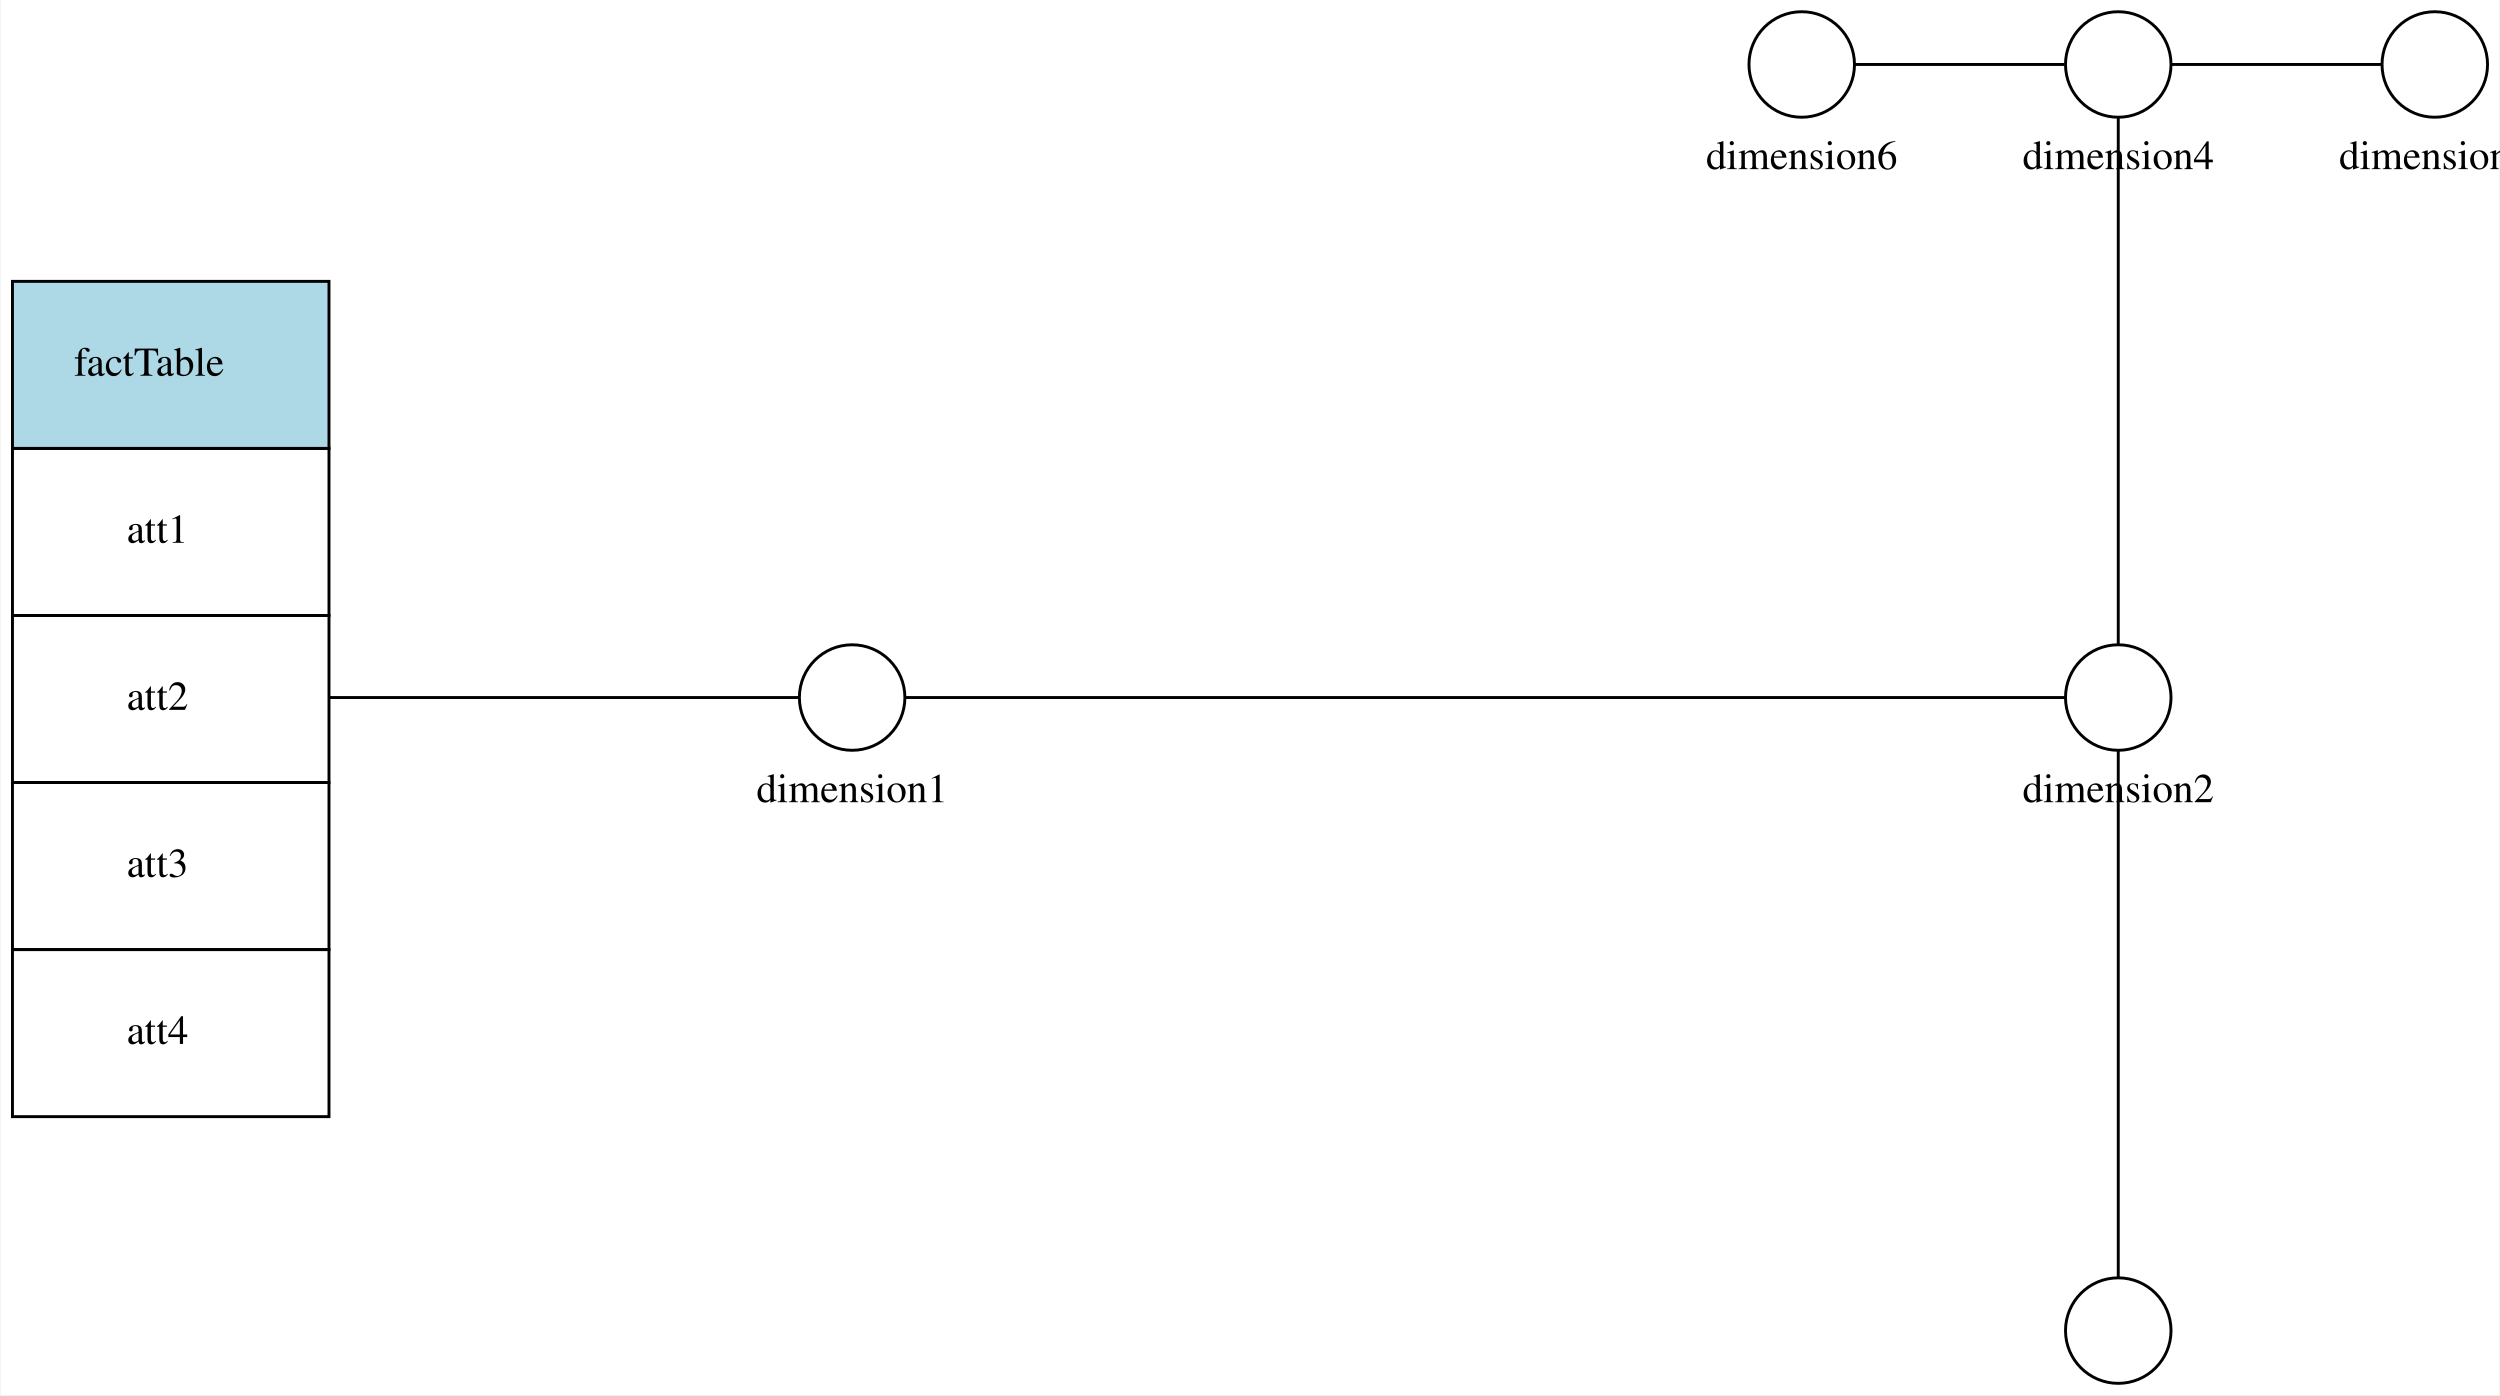
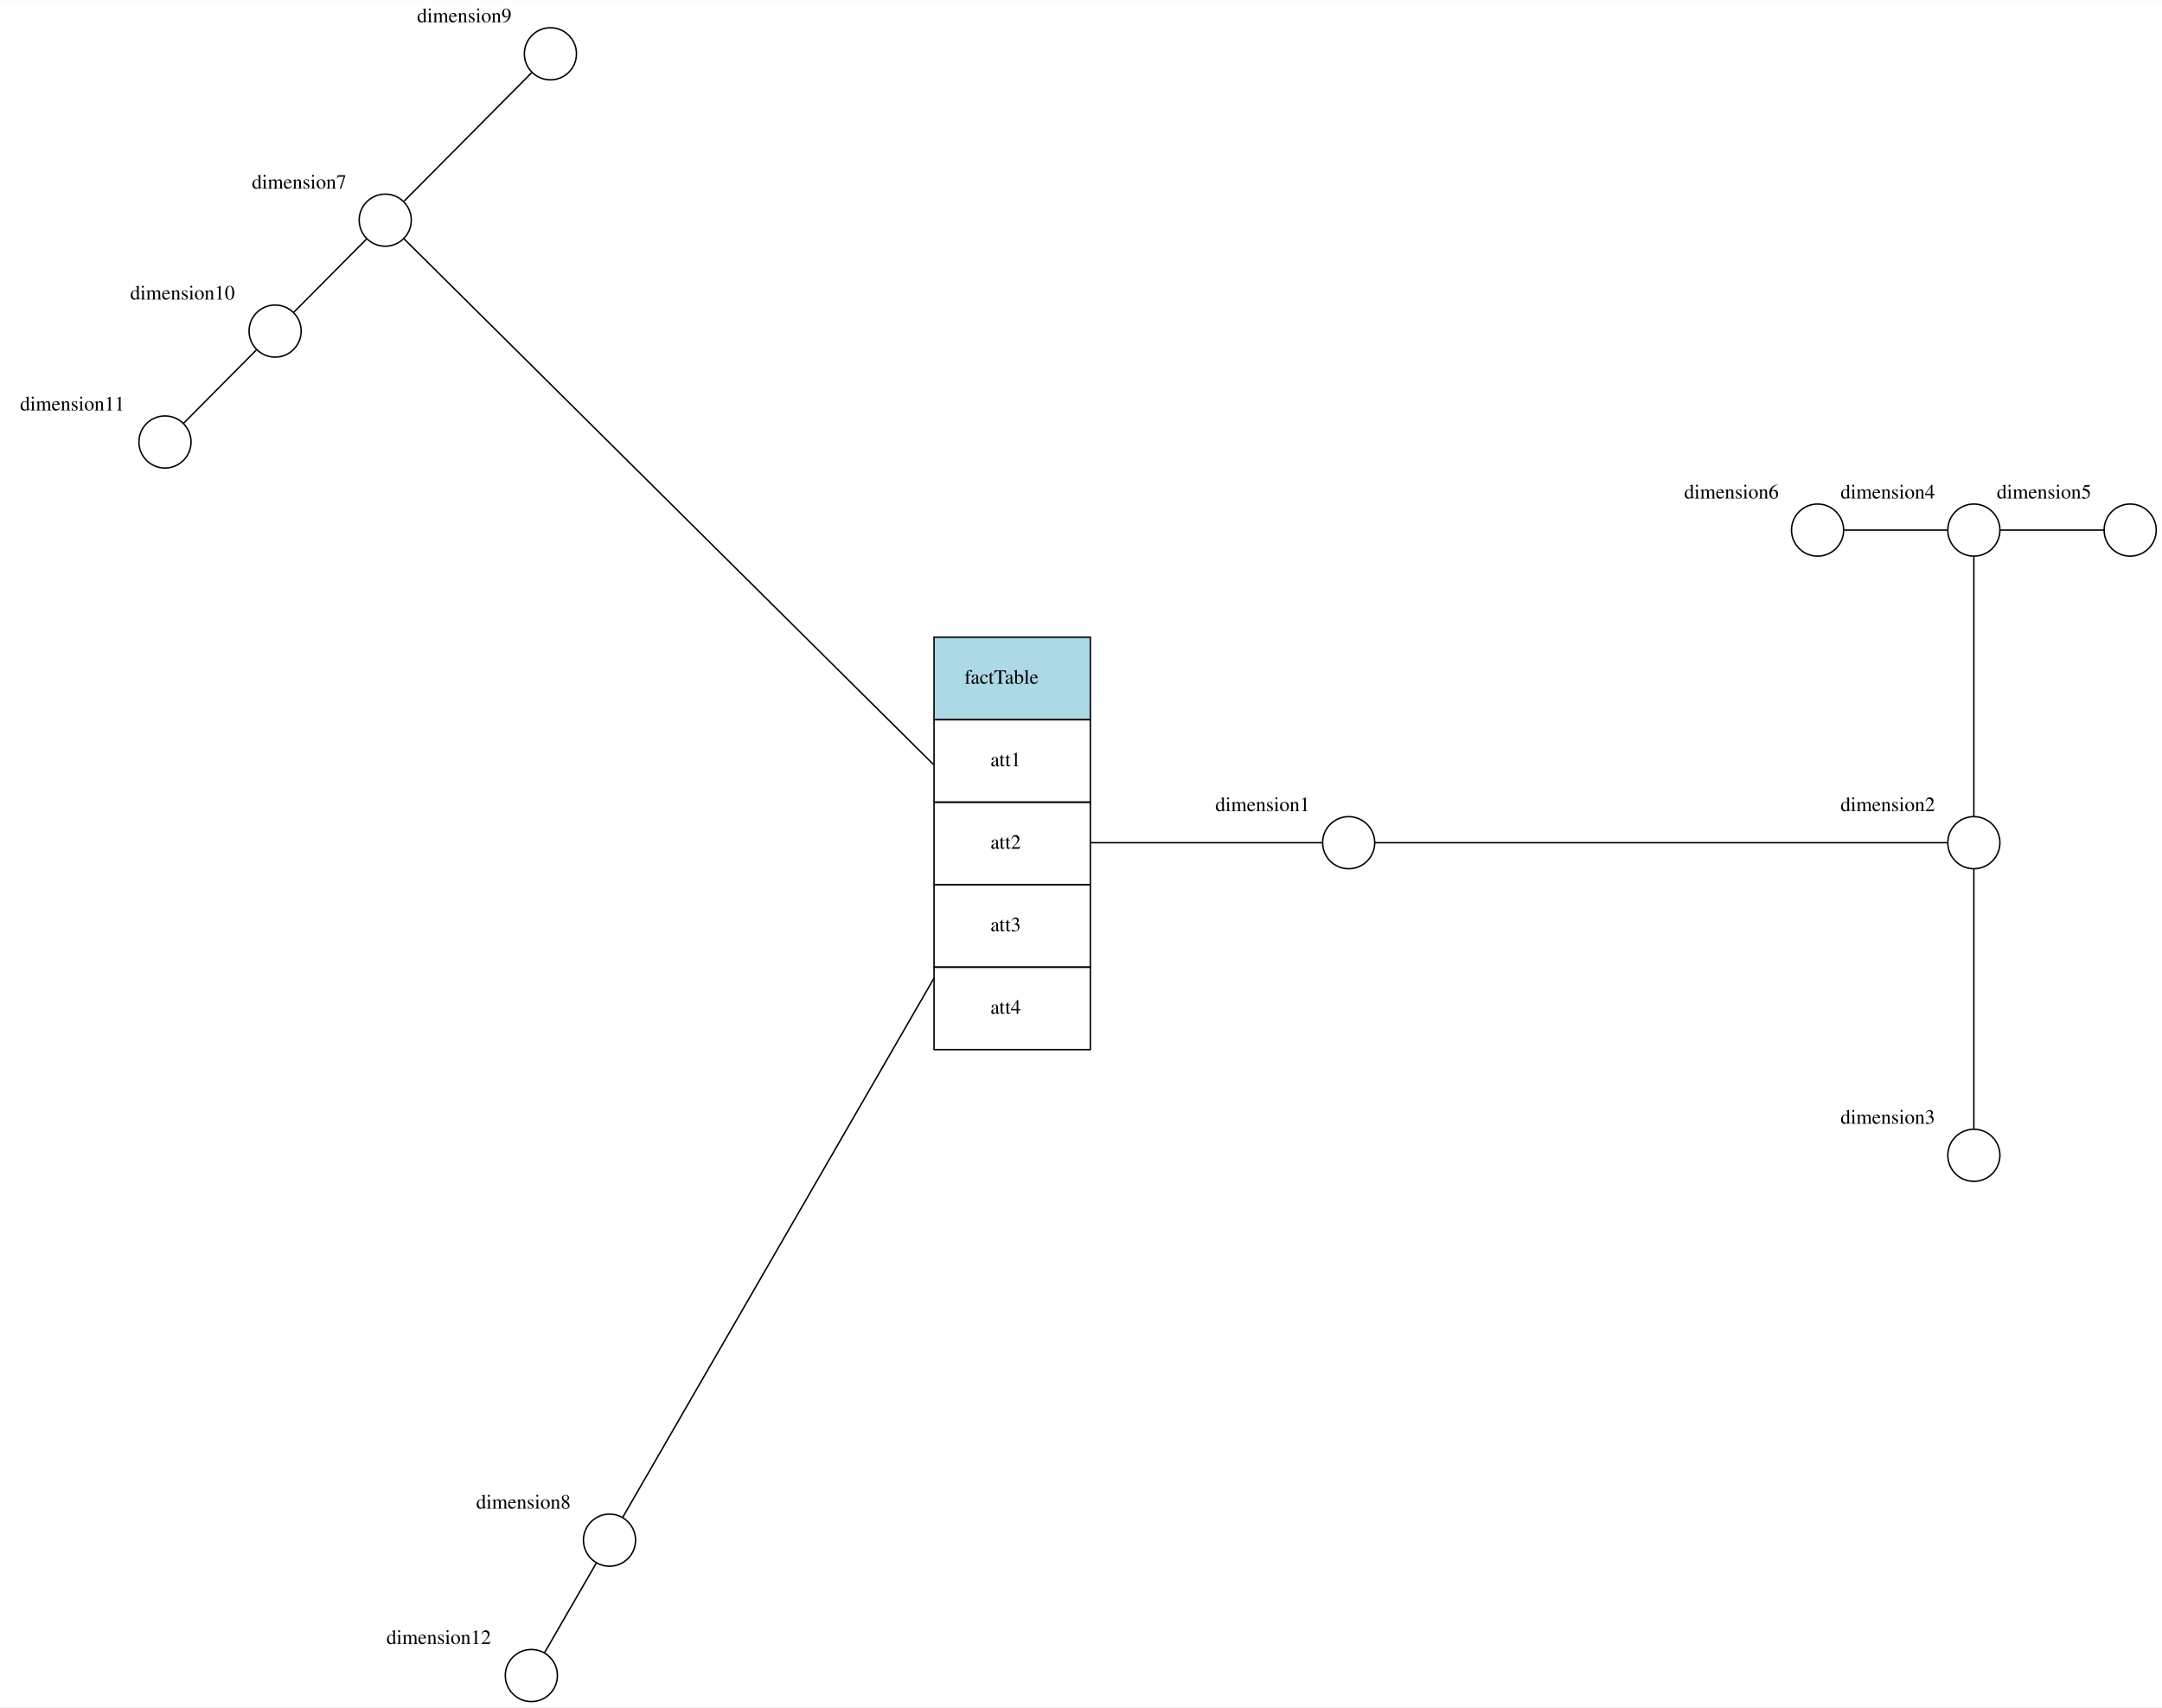
- <svg xmlns="http://www.w3.org/2000/svg" width="853pt" height="476pt" viewBox="0.00 0.00 852.50 476.00">
-   <g id="graph0" class="graph" transform="scale(1 1) rotate(0) translate(4 472)">
-     <polygon fill="white" stroke="transparent" points="-4,4 -4,-472 848.5,-472 848.5,4 -4,4" />
+ <svg xmlns="http://www.w3.org/2000/svg" width="1494pt" height="1180pt" viewBox="0.00 0.00 1493.91 1179.58">
+   <g id="graph0" class="graph" transform="scale(1 1) rotate(0) translate(4 1175.58)">
+     <polygon fill="white" stroke="transparent" points="-4,4 -4,-1175.58 1489.91,-1175.58 1489.91,4 -4,4" />
    <g id="node1" class="node">
-       <polygon fill="lightblue" stroke="transparent" points="0,-319 0,-376 108,-376 108,-319 0,-319" />
-       <polygon fill="none" stroke="black" points="0,-319 0,-376 108,-376 108,-319 0,-319" />
-       <text text-anchor="start" x="21" y="-343.8" font-family="Times,serif" font-size="14.00">factTable</text>
-       <polygon fill="none" stroke="black" points="0,-262 0,-319 108,-319 108,-262 0,-262" />
-       <text text-anchor="start" x="39" y="-286.8" font-family="Times,serif" font-size="14.00">att1</text>
-       <polygon fill="none" stroke="black" points="0,-205 0,-262 108,-262 108,-205 0,-205" />
-       <text text-anchor="start" x="39" y="-229.8" font-family="Times,serif" font-size="14.00">att2</text>
-       <polygon fill="none" stroke="black" points="0,-148 0,-205 108,-205 108,-148 0,-148" />
-       <text text-anchor="start" x="39" y="-172.8" font-family="Times,serif" font-size="14.00">att3</text>
-       <polygon fill="none" stroke="black" points="0,-91 0,-148 108,-148 108,-91 0,-91" />
-       <text text-anchor="start" x="39" y="-115.8" font-family="Times,serif" font-size="14.00">att4</text>
+       <polygon fill="lightblue" stroke="transparent" points="641.41,-678.47 641.41,-735.47 749.41,-735.47 749.41,-678.47 641.41,-678.47" />
+       <polygon fill="none" stroke="black" points="641.41,-678.47 641.41,-735.47 749.41,-735.47 749.41,-678.47 641.41,-678.47" />
+       <text text-anchor="start" x="662.41" y="-703.27" font-family="Times,serif" font-size="14.00">factTable</text>
+       <polygon fill="none" stroke="black" points="641.41,-621.47 641.41,-678.47 749.41,-678.47 749.41,-621.47 641.41,-621.47" />
+       <text text-anchor="start" x="680.41" y="-646.27" font-family="Times,serif" font-size="14.00">att1</text>
+       <polygon fill="none" stroke="black" points="641.41,-564.47 641.41,-621.47 749.41,-621.47 749.41,-564.47 641.41,-564.47" />
+       <text text-anchor="start" x="680.41" y="-589.27" font-family="Times,serif" font-size="14.00">att2</text>
+       <polygon fill="none" stroke="black" points="641.41,-507.47 641.41,-564.47 749.41,-564.47 749.41,-507.47 641.41,-507.47" />
+       <text text-anchor="start" x="680.41" y="-532.27" font-family="Times,serif" font-size="14.00">att3</text>
+       <polygon fill="none" stroke="black" points="641.41,-450.47 641.41,-507.47 749.41,-507.47 749.41,-450.47 641.41,-450.47" />
+       <text text-anchor="start" x="680.41" y="-475.27" font-family="Times,serif" font-size="14.00">att4</text>
    </g>
    <g id="node2" class="node">
-       <ellipse fill="none" stroke="black" cx="286.5" cy="-234" rx="18" ry="18" />
-       <text text-anchor="middle" x="286.5" y="-198.3" font-family="Times,serif" font-size="14.00">dimension1</text>
+       <ellipse fill="none" stroke="black" cx="927.91" cy="-593.47" rx="18" ry="18" />
+       <text text-anchor="middle" x="868.41" y="-615.27" font-family="Times,serif" font-size="14.00">dimension1</text>
    </g>
    <g id="edge1" class="edge">
-       <path fill="none" stroke="black" d="M108.22,-234C159.74,-234 234.26,-234 268.3,-234" />
+       <path fill="none" stroke="black" d="M749.63,-593.47C801.16,-593.47 875.68,-593.47 909.72,-593.47" />
+     </g>
+     <g id="node8" class="node">
+       <ellipse fill="none" stroke="black" cx="262.19" cy="-1023.62" rx="18" ry="18" />
+       <text text-anchor="middle" x="202.69" y="-1045.42" font-family="Times,serif" font-size="14.00">dimension7</text>
+     </g>
+     <g id="edge7" class="edge">
+       <path fill="none" stroke="black" d="M640.98,-647.52C540.08,-747.7 329.32,-956.97 275.12,-1010.79" />
+     </g>
+     <g id="node9" class="node">
+       <ellipse fill="none" stroke="black" cx="417.16" cy="-111.53" rx="18" ry="18" />
+       <text text-anchor="middle" x="357.66" y="-133.33" font-family="Times,serif" font-size="14.00">dimension8</text>
+     </g>
+     <g id="edge8" class="edge">
+       <path fill="none" stroke="black" d="M641.27,-499.69C572.49,-380.57 458.81,-183.67 426.18,-127.15" />
    </g>
    <g id="node3" class="node">
-       <ellipse fill="none" stroke="black" cx="718.5" cy="-234" rx="18" ry="18" />
-       <text text-anchor="middle" x="718.5" y="-198.3" font-family="Times,serif" font-size="14.00">dimension2</text>
+       <ellipse fill="none" stroke="black" cx="1359.91" cy="-593.47" rx="18" ry="18" />
+       <text text-anchor="middle" x="1300.41" y="-615.27" font-family="Times,serif" font-size="14.00">dimension2</text>
    </g>
    <g id="edge2" class="edge">
-       <path fill="none" stroke="black" d="M304.51,-234C374.77,-234 630.01,-234 700.41,-234" />
+       <path fill="none" stroke="black" d="M945.92,-593.47C1016.19,-593.47 1271.43,-593.47 1341.82,-593.47" />
    </g>
    <g id="node4" class="node">
-       <ellipse fill="none" stroke="black" cx="718.5" cy="-18" rx="18" ry="18" />
-       <text text-anchor="middle" x="718.5" y="17.7" font-family="Times,serif" font-size="14.00">dimension3</text>
+       <ellipse fill="none" stroke="black" cx="1359.91" cy="-377.47" rx="18" ry="18" />
+       <text text-anchor="middle" x="1300.41" y="-399.27" font-family="Times,serif" font-size="14.00">dimension3</text>
    </g>
    <g id="edge3" class="edge">
-       <path fill="none" stroke="black" d="M718.5,-215.96C718.5,-175.3 718.5,-76.9 718.5,-36.15" />
+       <path fill="none" stroke="black" d="M1359.91,-575.43C1359.91,-534.77 1359.91,-436.37 1359.91,-395.62" />
    </g>
    <g id="node5" class="node">
-       <ellipse fill="none" stroke="black" cx="718.5" cy="-450" rx="18" ry="18" />
-       <text text-anchor="middle" x="718.5" y="-414.3" font-family="Times,serif" font-size="14.00">dimension4</text>
+       <ellipse fill="none" stroke="black" cx="1359.91" cy="-809.47" rx="18" ry="18" />
+       <text text-anchor="middle" x="1300.41" y="-831.27" font-family="Times,serif" font-size="14.00">dimension4</text>
    </g>
    <g id="edge4" class="edge">
-       <path fill="none" stroke="black" d="M718.5,-252.04C718.5,-292.7 718.5,-391.1 718.5,-431.85" />
+       <path fill="none" stroke="black" d="M1359.91,-611.52C1359.91,-652.18 1359.91,-750.58 1359.91,-791.33" />
    </g>
    <g id="node6" class="node">
-       <ellipse fill="none" stroke="black" cx="826.5" cy="-450" rx="18" ry="18" />
-       <text text-anchor="middle" x="826.5" y="-414.3" font-family="Times,serif" font-size="14.00">dimension5</text>
+       <ellipse fill="none" stroke="black" cx="1467.91" cy="-809.47" rx="18" ry="18" />
+       <text text-anchor="middle" x="1408.41" y="-831.27" font-family="Times,serif" font-size="14.00">dimension5</text>
    </g>
    <g id="edge5" class="edge">
-       <path fill="none" stroke="black" d="M736.82,-450C756.8,-450 788.58,-450 808.45,-450" />
+       <path fill="none" stroke="black" d="M1378.23,-809.47C1398.21,-809.47 1429.99,-809.47 1449.86,-809.47" />
    </g>
    <g id="node7" class="node">
-       <ellipse fill="none" stroke="black" cx="610.5" cy="-450" rx="18" ry="18" />
-       <text text-anchor="middle" x="610.5" y="-414.3" font-family="Times,serif" font-size="14.00">dimension6</text>
+       <ellipse fill="none" stroke="black" cx="1251.91" cy="-809.47" rx="18" ry="18" />
+       <text text-anchor="middle" x="1192.41" y="-831.27" font-family="Times,serif" font-size="14.00">dimension6</text>
    </g>
    <g id="edge6" class="edge">
-       <path fill="none" stroke="black" d="M700.18,-450C680.2,-450 648.42,-450 628.55,-450" />
+       <path fill="none" stroke="black" d="M1341.59,-809.47C1321.61,-809.47 1289.84,-809.47 1269.96,-809.47" />
+     </g>
+     <g id="node10" class="node">
+       <ellipse fill="none" stroke="black" cx="376.33" cy="-1138.58" rx="18" ry="18" />
+       <text text-anchor="middle" x="316.83" y="-1160.38" font-family="Times,serif" font-size="14.00">dimension9</text>
+     </g>
+     <g id="edge9" class="edge">
+       <path fill="none" stroke="black" d="M275.28,-1036.81C297.3,-1058.99 341.48,-1103.48 363.39,-1125.55" />
+     </g>
+     <g id="node11" class="node">
+       <ellipse fill="none" stroke="black" cx="186.1" cy="-946.99" rx="18" ry="18" />
+       <text text-anchor="middle" x="122.1" y="-968.79" font-family="Times,serif" font-size="14.00">dimension10</text>
+     </g>
+     <g id="edge10" class="edge">
+       <path fill="none" stroke="black" d="M249.28,-1010.62C235.2,-996.45 212.82,-973.9 198.81,-959.79" />
+     </g>
+     <g id="node13" class="node">
+       <ellipse fill="none" stroke="black" cx="363.16" cy="-18" rx="18" ry="18" />
+       <text text-anchor="middle" x="299.16" y="-39.8" font-family="Times,serif" font-size="14.00">dimension12</text>
+     </g>
+     <g id="edge12" class="edge">
+       <path fill="none" stroke="black" d="M408,-95.66C398.01,-78.36 382.12,-50.84 372.19,-33.63" />
+     </g>
+     <g id="node12" class="node">
+       <ellipse fill="none" stroke="black" cx="110" cy="-870.35" rx="18" ry="18" />
+       <text text-anchor="middle" x="46" y="-892.15" font-family="Times,serif" font-size="14.00">dimension11</text>
+     </g>
+     <g id="edge11" class="edge">
+       <path fill="none" stroke="black" d="M173.19,-933.98C159.11,-919.81 136.72,-897.26 122.72,-883.16" />
    </g>
  </g>
</svg>
